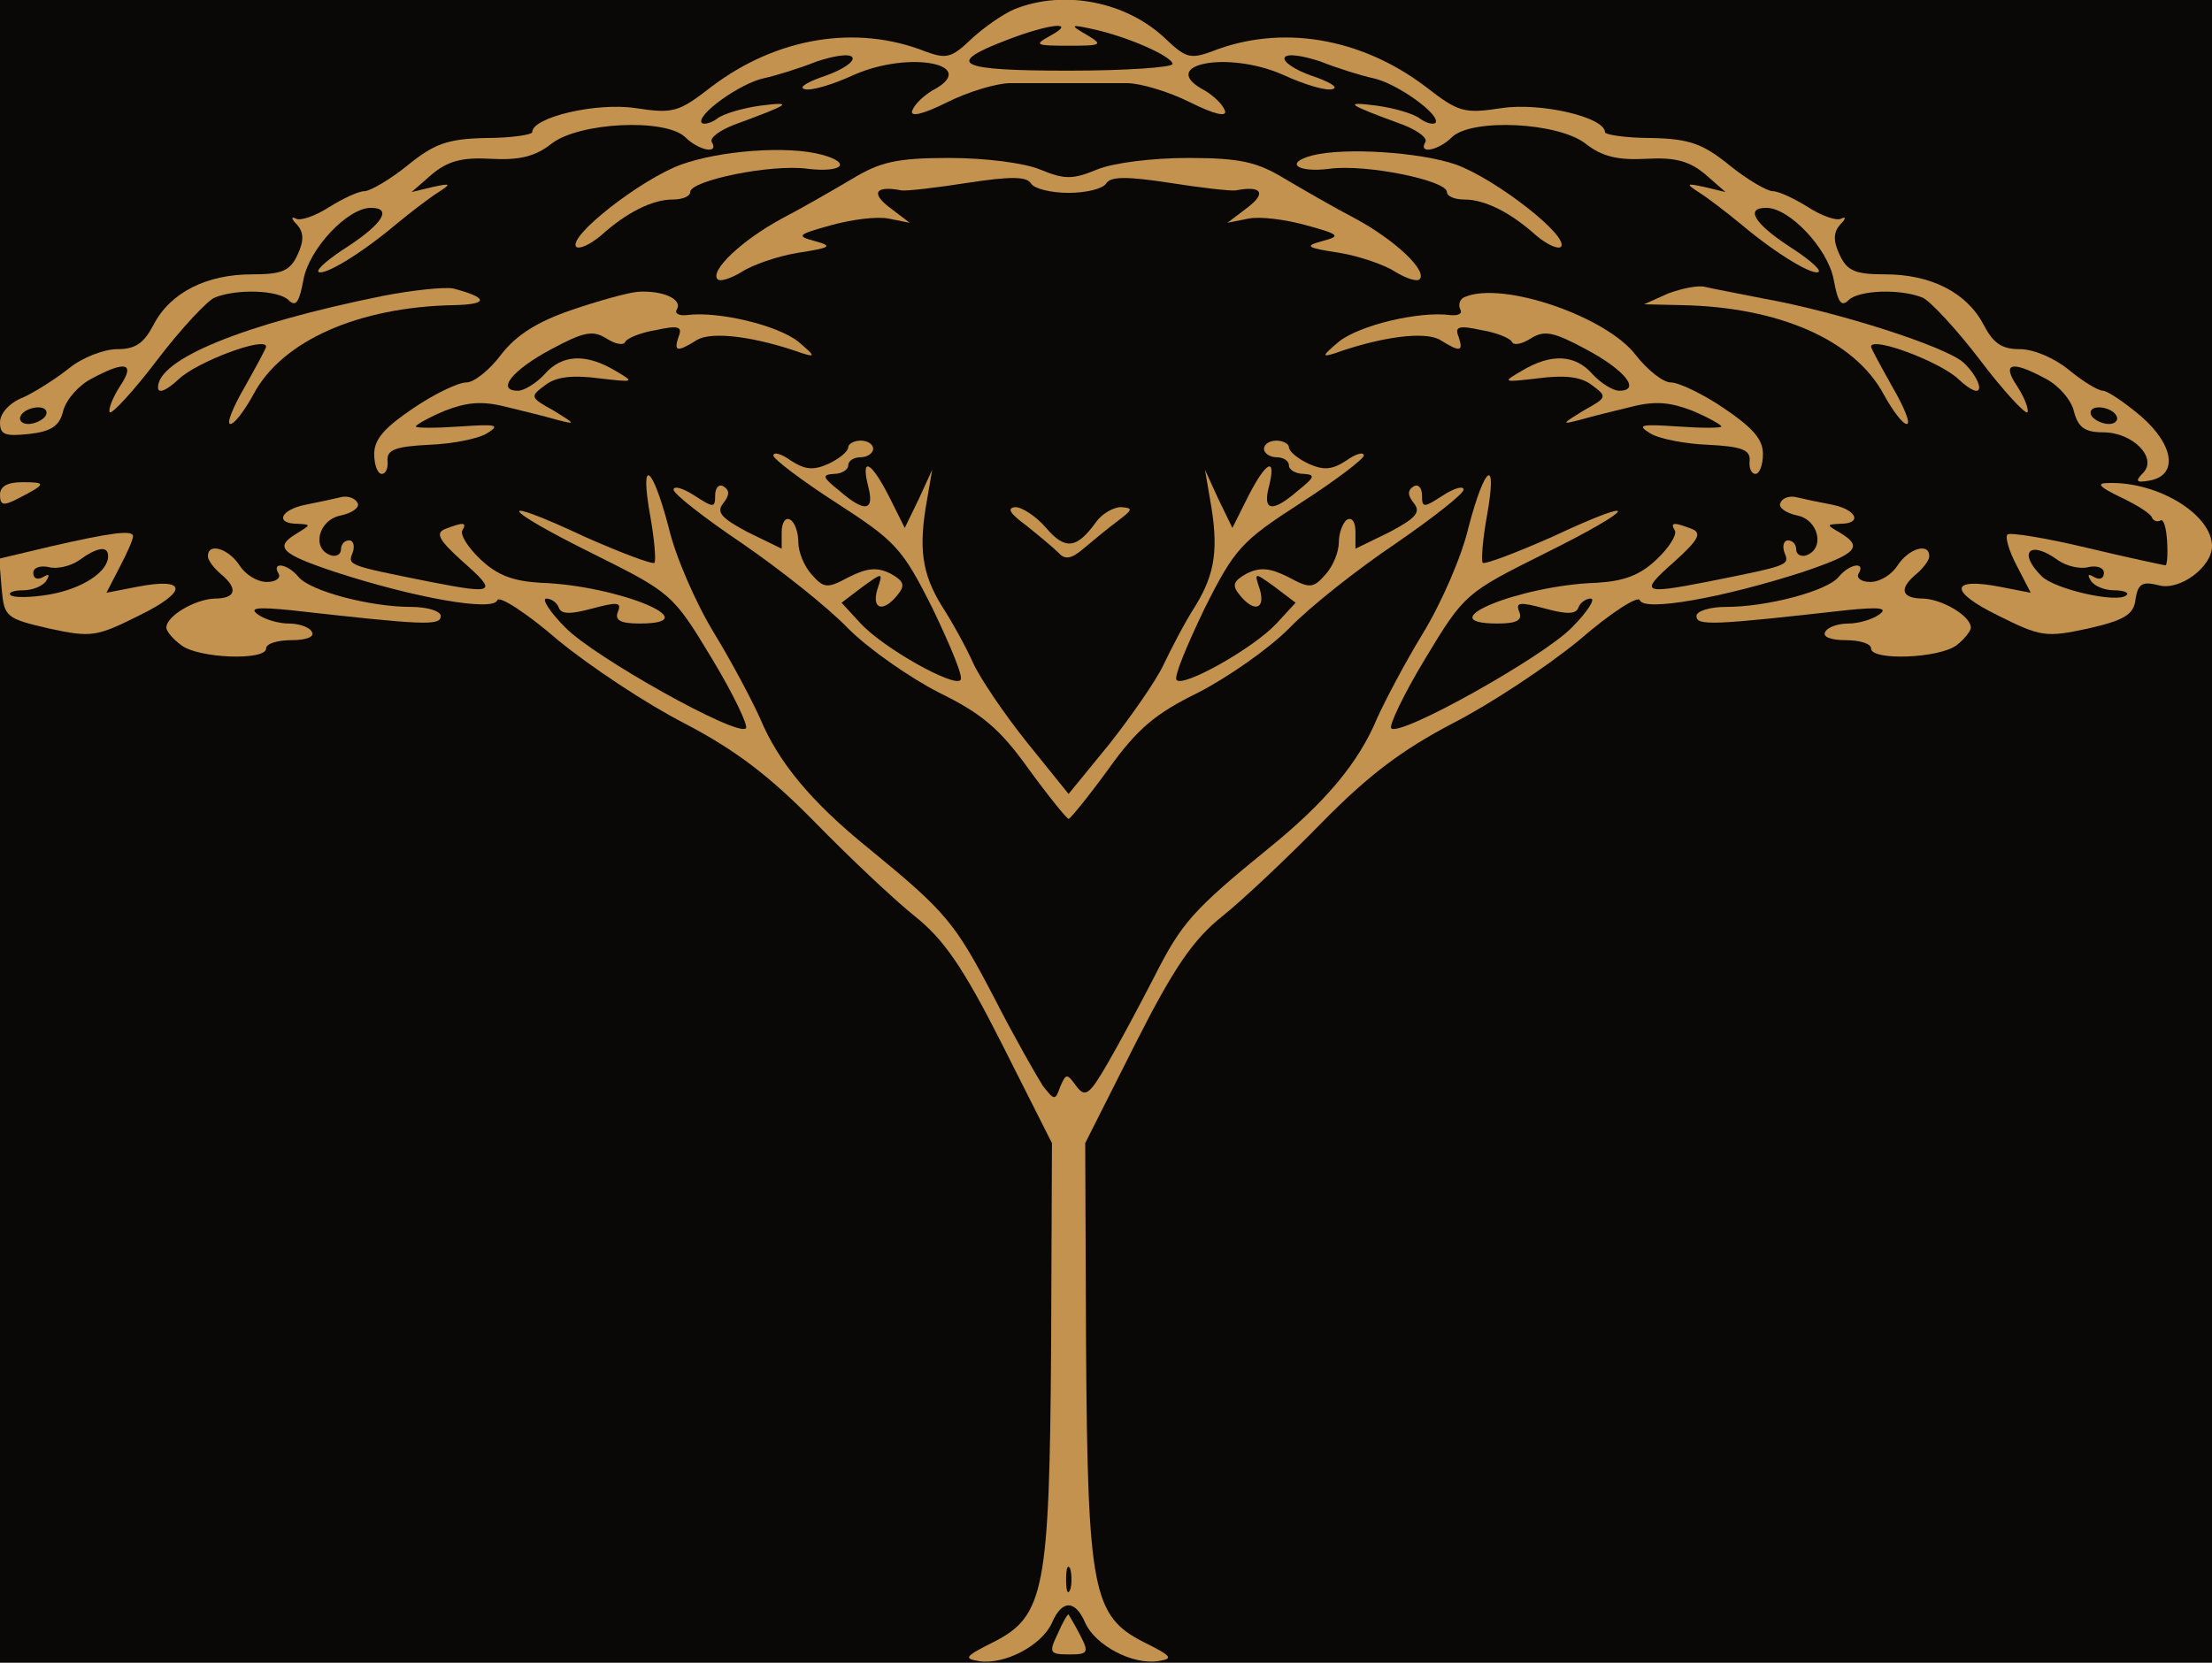
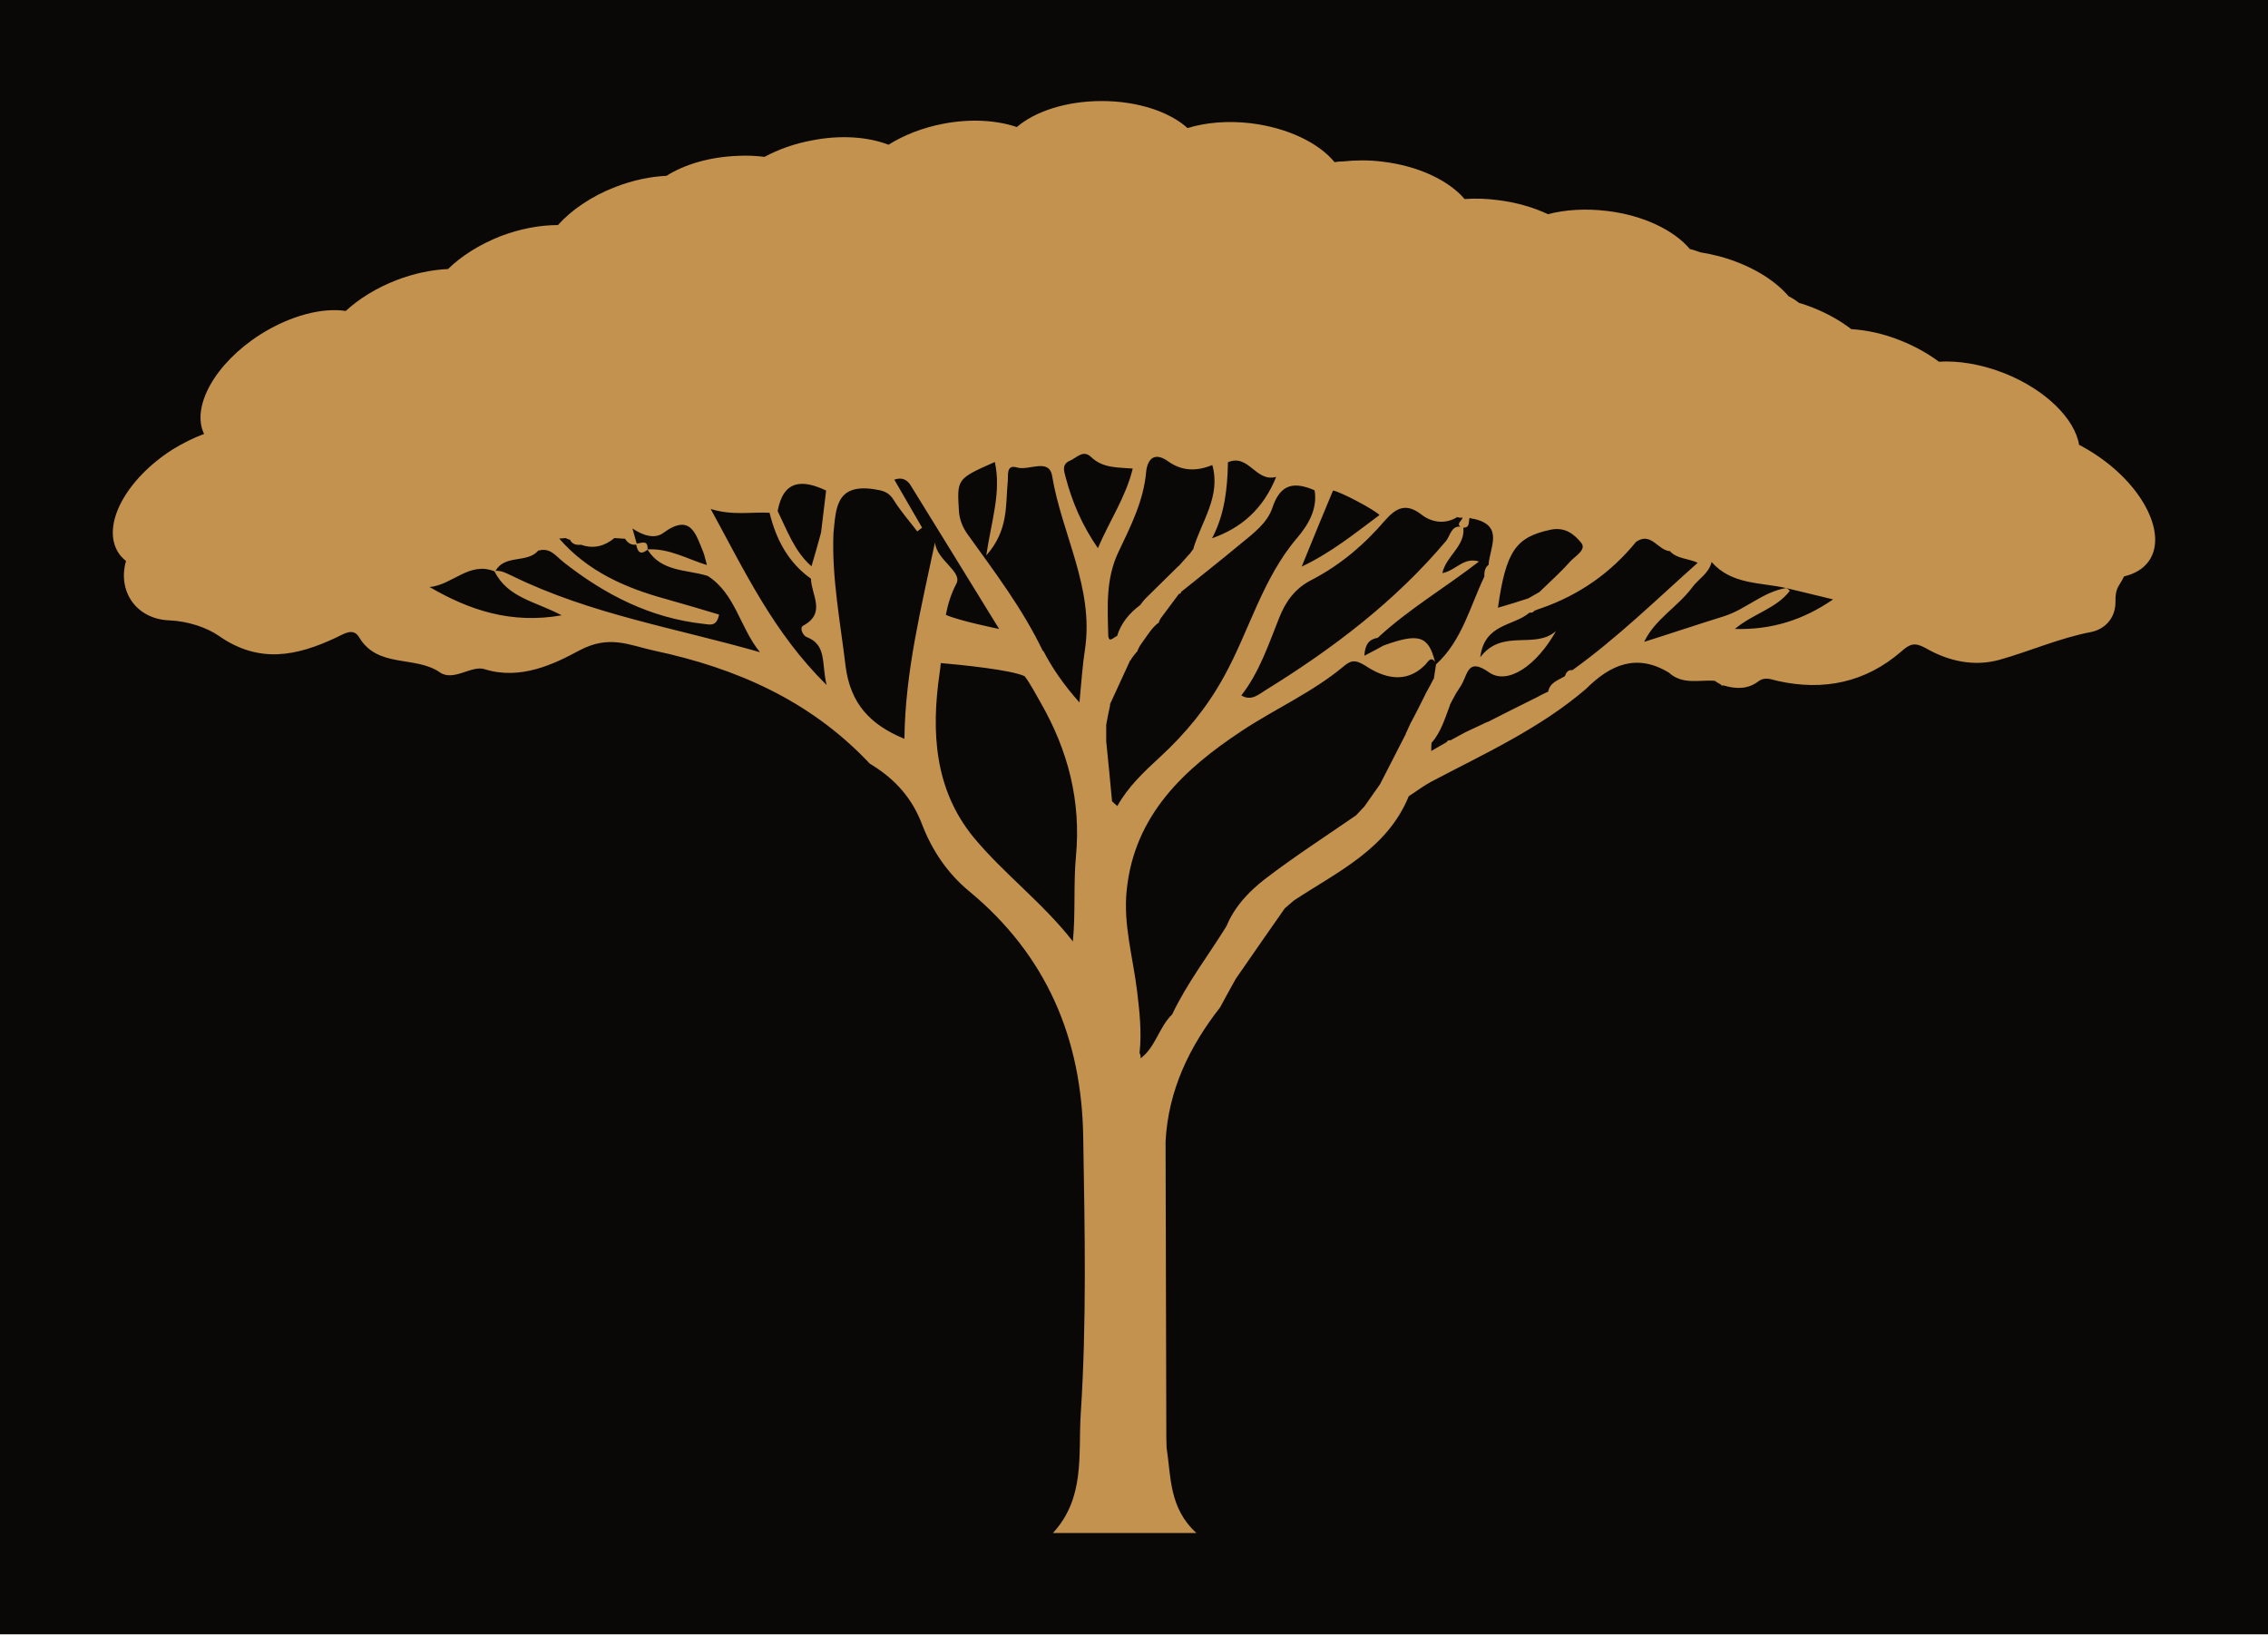
- <svg xmlns="http://www.w3.org/2000/svg" viewBox="0 0 266 200">
-   <rect width="100%" height="100%" fill="#0A0806" />
-   <g transform="translate(0,200) scale(0.1,-0.1)" fill="#C2924E" stroke="none">
-     <path d="M1220 1989 c-14 -6 -37 -22 -52 -36 -24 -23 -30 -24 -55 -15 -83 33 -179 17 -257 -42 -40 -31 -46 -33 -92 -26 -47 7 -124 -11 -124 -29 0 -3 -25 -7 -56 -7 -46 -1 -62 -7 -94 -33 -21 -17 -45 -31 -52 -31 -7 0 -26 -9 -42 -19 -17 -11 -35 -17 -40 -14 -6 3 -6 0 1 -7 8 -9 9 -19 1 -36 -9 -20 -19 -24 -55 -24 -55 0 -98 -22 -118 -60 -12 -23 -22 -30 -44 -30 -16 0 -42 -10 -58 -23 -15 -12 -40 -28 -55 -35 -16 -6 -28 -19 -28 -30 0 -15 6 -17 35 -14 27 3 37 10 41 28 4 14 19 31 35 39 41 22 52 18 33 -10 -9 -14 -14 -28 -12 -31 3 -2 29 26 57 63 29 38 60 71 69 75 27 11 77 9 89 -3 9 -9 13 -2 18 25 7 37 53 86 81 86 26 0 14 -19 -27 -46 -22 -14 -39 -28 -36 -31 6 -5 49 20 93 57 17 14 39 31 50 38 17 11 17 12 -6 7 l-25 -6 24 21 c19 16 36 21 71 19 35 -2 54 3 73 18 33 26 137 31 161 8 16 -16 41 -21 32 -6 -3 5 9 14 27 21 68 25 72 28 32 23 -22 -3 -46 -10 -53 -16 -7 -5 -15 -7 -18 -5 -8 9 46 48 75 54 14 3 43 12 63 20 21 7 40 10 43 5 3 -5 -12 -15 -32 -22 -21 -7 -33 -14 -26 -16 7 -3 34 5 60 17 68 30 153 12 94 -19 -10 -6 -21 -16 -24 -24 -3 -8 12 -5 42 10 26 13 60 23 76 23 17 0 48 0 70 0 22 0 53 0 70 0 16 0 50 -10 76 -23 30 -15 45 -18 42 -10 -3 8 -14 18 -24 24 -59 31 26 49 94 19 26 -12 53 -20 60 -17 7 2 -5 9 -26 16 -20 7 -35 17 -32 22 3 5 22 2 43 -5 20 -8 49 -17 63 -20 29 -6 83 -45 75 -54 -3 -2 -11 0 -18 5 -7 6 -31 13 -53 16 -40 5 -36 2 32 -23 18 -7 30 -16 27 -21 -9 -15 16 -10 32 6 24 23 128 18 161 -8 19 -15 38 -20 73 -18 35 2 52 -3 71 -19 l24 -21 -25 6 c-23 5 -23 4 -6 -7 11 -7 33 -24 50 -38 44 -37 87 -62 93 -57 3 3 -14 17 -36 31 -41 27 -53 46 -27 46 28 0 74 -49 81 -86 5 -27 9 -34 18 -25 12 12 62 14 89 3 9 -4 40 -37 69 -75 28 -37 54 -65 57 -63 2 3 -3 17 -12 31 -19 28 -8 32 33 10 16 -8 32 -26 35 -40 5 -19 13 -25 35 -25 36 0 66 -31 48 -49 -10 -10 -8 -12 8 -9 34 6 30 42 -10 77 -20 17 -41 31 -46 31 -6 0 -24 11 -41 25 -17 14 -42 25 -59 25 -22 0 -32 7 -44 30 -20 38 -63 60 -118 60 -36 0 -46 4 -55 24 -8 17 -7 27 1 36 7 7 7 10 1 7 -5 -3 -23 3 -40 14 -16 10 -35 19 -42 19 -7 0 -31 14 -52 31 -32 26 -48 32 -94 33 -31 0 -56 4 -56 7 0 18 -77 36 -124 29 -46 -7 -52 -5 -92 26 -78 59 -174 75 -257 42 -25 -9 -31 -8 -55 15 -47 45 -122 60 -182 36z m43 -32 c-20 -11 -18 -12 22 -12 40 0 42 1 22 13 -21 12 -20 13 7 7 42 -9 96 -33 96 -42 0 -4 -56 -8 -125 -8 -134 0 -150 8 -74 37 52 20 85 23 52 5z m-1208 -457 c-3 -5 -13 -10 -21 -10 -8 0 -12 5 -9 10 3 6 13 10 21 10 8 0 12 -4 9 -10z m2490 0 c3 -5 -1 -10 -9 -10 -8 0 -18 5 -21 10 -3 6 1 10 9 10 8 0 18 -4 21 -10z" />
-     <path d="M819 1802 c-49 -18 -137 -87 -126 -99 4 -3 17 3 30 14 30 27 61 43 86 43 12 0 21 4 21 9 0 14 98 34 141 28 42 -5 54 7 17 17 -41 11 -122 5 -169 -12z" />
-     <path d="M1578 1813 c-34 -9 -18 -21 21 -16 43 6 141 -14 141 -28 0 -5 9 -9 21 -9 25 0 56 -16 86 -43 13 -11 26 -17 30 -14 11 12 -77 81 -126 99 -43 15 -134 21 -173 11z" />
-     <path d="M1025 1785 c-22 -13 -60 -35 -85 -48 -48 -26 -87 -63 -77 -73 3 -3 16 1 29 9 12 8 43 19 68 23 39 6 42 8 20 14 -23 6 -21 8 19 19 25 7 56 11 70 8 l25 -5 -25 19 c-22 17 -16 26 15 20 5 -1 41 3 79 9 52 8 72 8 77 -1 4 -6 24 -11 45 -11 21 0 41 5 45 11 5 9 25 9 77 1 38 -6 74 -10 79 -9 31 6 37 -3 15 -20 l-25 -19 25 5 c14 3 45 -1 70 -8 40 -11 42 -13 19 -19 -22 -6 -19 -8 20 -14 25 -4 56 -15 68 -23 13 -8 26 -12 29 -9 10 10 -29 47 -77 73 -25 13 -63 35 -85 48 -33 20 -53 25 -116 25 -44 0 -91 -6 -110 -14 -29 -12 -39 -12 -68 0 -19 8 -66 14 -110 14 -63 0 -83 -5 -116 -25z" />
-     <path d="M460 1644 c-168 -34 -270 -76 -270 -110 0 -8 10 -4 25 10 22 21 105 52 105 39 0 -2 -12 -24 -26 -49 -14 -24 -22 -44 -17 -44 5 0 17 16 28 36 34 64 126 105 242 107 41 1 40 9 -2 20 -11 2 -49 -2 -85 -9z" />
-     <path d="M2006 1647 l-29 -13 44 -1 c118 -2 209 -42 244 -107 11 -20 23 -36 28 -36 5 0 -3 20 -17 44 -14 25 -26 47 -26 49 0 13 83 -18 105 -39 15 -14 25 -18 25 -10 0 7 -9 21 -19 30 -21 19 -151 61 -241 77 -30 6 -62 12 -70 14 -8 2 -28 -2 -44 -8z" />
-     <path d="M687 1627 c-41 -14 -66 -30 -84 -53 -14 -19 -33 -34 -42 -34 -10 0 -39 -14 -64 -31 -34 -23 -47 -37 -47 -55 0 -13 4 -24 9 -24 5 0 8 7 7 16 -1 13 10 17 50 19 27 1 59 7 70 14 16 10 11 11 -33 8 -29 -2 -53 -2 -53 0 0 2 16 11 35 19 26 10 44 12 72 5 21 -5 49 -12 63 -16 23 -6 22 -5 -4 11 -29 16 -29 17 -10 31 13 10 33 12 64 8 43 -5 44 -5 20 9 -35 21 -64 20 -85 -4 -10 -11 -25 -20 -32 -20 -27 0 -7 25 40 50 39 21 50 23 66 13 11 -7 21 -9 23 -4 2 4 18 11 37 14 27 6 32 4 27 -8 -6 -18 -2 -19 22 -4 18 11 71 4 127 -16 16 -5 15 -3 -5 14 -25 20 -97 37 -134 32 -10 -1 -15 2 -12 7 7 12 -17 23 -47 21 -12 -1 -48 -11 -80 -22z" />
-     <path d="M1762 1643 c-6 -2 -9 -9 -6 -15 3 -5 -2 -8 -12 -7 -37 5 -109 -12 -134 -32 -20 -17 -21 -19 -5 -14 56 20 109 27 127 16 24 -15 28 -14 22 4 -5 12 0 14 27 8 19 -3 35 -10 37 -14 2 -5 12 -3 23 4 16 10 27 8 66 -13 47 -25 67 -50 40 -50 -7 0 -22 9 -32 20 -21 24 -50 25 -85 4 -24 -14 -23 -14 20 -9 31 4 51 2 64 -8 19 -14 19 -15 -10 -31 -26 -16 -27 -17 -4 -11 14 4 42 11 63 16 28 7 46 5 72 -5 19 -8 35 -17 35 -19 0 -2 -24 -2 -52 0 -45 3 -50 2 -34 -8 11 -7 43 -13 70 -14 40 -2 51 -6 50 -19 -1 -9 2 -16 7 -16 5 0 9 11 9 24 0 18 -13 32 -47 55 -25 17 -54 31 -64 31 -9 0 -28 15 -42 33 -35 46 -159 89 -205 70z" />
-     <path d="M1020 1462 c0 -5 -11 -14 -24 -20 -18 -8 -28 -7 -45 4 -11 8 -21 11 -21 6 0 -4 34 -30 76 -57 71 -46 79 -54 116 -128 21 -44 37 -82 33 -85 -8 -9 -92 38 -120 68 l-23 25 25 19 c25 18 25 18 18 -3 -7 -24 7 -28 24 -7 10 12 8 17 -8 26 -16 8 -28 7 -50 -4 -26 -14 -30 -14 -45 3 -9 10 -16 27 -16 39 0 11 -4 24 -10 27 -5 3 -10 -3 -10 -15 l0 -20 -41 20 c-32 17 -38 24 -29 35 7 9 8 15 0 20 -5 3 -10 -1 -10 -11 0 -15 -2 -15 -25 0 -14 9 -25 12 -25 7 0 -5 37 -34 83 -65 45 -31 102 -76 127 -102 25 -25 74 -59 109 -77 51 -25 73 -43 108 -92 24 -33 46 -60 48 -60 2 0 24 27 48 60 35 49 57 67 108 92 35 18 84 52 109 77 25 26 82 71 128 102 45 31 82 60 82 65 0 5 -11 2 -25 -7 -23 -15 -25 -15 -25 0 0 10 -5 14 -10 11 -8 -5 -7 -11 0 -20 9 -11 3 -18 -29 -35 l-41 -20 0 20 c0 12 -4 18 -10 15 -5 -3 -10 -16 -10 -27 0 -12 -7 -29 -16 -39 -15 -17 -19 -17 -45 -3 -22 11 -34 12 -50 4 -16 -9 -18 -14 -8 -26 17 -21 31 -17 24 7 -7 21 -7 21 18 3 l25 -19 -23 -25 c-28 -30 -112 -77 -120 -68 -4 3 12 41 33 85 37 74 45 82 116 128 42 27 76 53 76 57 0 5 -10 2 -21 -6 -17 -11 -27 -12 -45 -4 -13 6 -24 15 -24 20 0 4 -7 8 -15 8 -8 0 -15 -4 -15 -10 0 -5 7 -10 15 -10 8 0 15 -4 15 -10 0 -5 8 -10 18 -10 14 -1 13 -4 -7 -20 -31 -27 -43 -25 -35 5 9 36 -3 31 -25 -12 l-19 -38 -17 35 -16 35 6 -35 c11 -60 6 -90 -17 -128 -13 -20 -30 -53 -39 -72 -9 -19 -39 -62 -65 -95 l-49 -60 -50 62 c-28 35 -57 78 -65 96 -8 18 -25 49 -38 69 -23 38 -28 68 -17 128 l6 35 -16 -35 -17 -35 -19 38 c-22 43 -34 48 -25 12 8 -30 -4 -32 -35 -5 -20 16 -21 19 -6 20 9 0 17 5 17 10 0 6 7 10 15 10 8 0 15 5 15 10 0 6 -7 10 -15 10 -8 0 -15 -4 -15 -8z" />
-     <path d="M782 1379 c5 -28 7 -53 5 -56 -3 -2 -40 12 -83 31 -111 52 -104 36 9 -20 94 -47 96 -48 143 -126 26 -43 44 -81 41 -84 -10 -11 -183 86 -217 121 -19 19 -29 35 -23 35 6 0 13 -5 15 -11 3 -8 14 -8 40 -1 30 8 36 8 31 -4 -4 -10 3 -14 26 -14 85 0 -26 46 -119 49 -33 2 -52 9 -72 28 -15 14 -25 30 -22 35 6 10 1 10 -20 2 -13 -5 -9 -13 21 -40 42 -37 38 -39 -39 -24 -100 20 -100 20 -94 35 3 8 1 15 -4 15 -6 0 -10 -5 -10 -11 0 -6 -6 -9 -12 -7 -24 8 -15 43 12 48 14 3 23 10 20 15 -3 6 -12 9 -20 7 -8 -2 -27 -6 -42 -9 -31 -6 -38 -23 -10 -23 16 -1 16 -1 0 -11 -29 -17 -21 -25 45 -47 95 -31 190 -48 195 -34 2 6 35 -15 73 -48 39 -32 107 -77 152 -100 61 -32 101 -62 157 -119 41 -42 95 -93 120 -113 35 -28 58 -61 105 -154 l60 -119 -1 -245 c-2 -292 -8 -324 -69 -355 -34 -17 -37 -20 -18 -23 31 -5 76 19 88 46 12 28 28 28 40 0 12 -27 57 -51 88 -46 19 3 16 6 -18 23 -61 31 -67 63 -69 355 l-1 245 60 119 c47 93 70 126 105 154 25 20 79 71 120 113 56 57 96 87 157 119 45 23 113 68 152 100 38 33 71 54 73 48 5 -14 100 3 196 34 65 22 73 30 45 47 -17 10 -17 10 0 11 27 0 20 17 -10 23 -16 3 -35 7 -43 9 -8 2 -17 -1 -19 -7 -3 -5 6 -12 20 -15 26 -5 34 -40 11 -48 -6 -2 -12 1 -12 7 0 6 -4 11 -10 11 -5 0 -7 -7 -4 -15 6 -15 6 -15 -94 -35 -77 -15 -81 -13 -39 24 30 27 34 35 21 40 -21 8 -26 8 -20 -2 3 -5 -7 -21 -22 -35 -20 -19 -39 -26 -72 -28 -93 -3 -204 -49 -119 -49 23 0 30 4 26 14 -5 12 1 12 31 4 26 -7 37 -7 40 1 2 6 9 11 15 11 6 0 -4 -16 -23 -35 -34 -35 -207 -132 -217 -121 -3 3 15 41 41 84 47 78 49 79 143 126 113 56 120 72 9 20 -43 -19 -80 -33 -83 -31 -2 3 0 28 5 56 13 72 -2 63 -22 -13 -8 -35 -33 -92 -55 -128 -22 -36 -46 -82 -55 -102 -22 -53 -62 -101 -130 -156 -92 -75 -105 -90 -138 -155 -17 -33 -42 -80 -56 -104 -22 -38 -27 -42 -38 -27 -11 15 -12 15 -19 -1 -6 -17 -7 -17 -21 1 -7 11 -34 58 -58 105 -48 92 -58 104 -152 181 -68 55 -108 103 -130 156 -9 20 -33 66 -55 102 -22 36 -47 93 -55 128 -20 76 -35 85 -22 13z m505 -1291 c-3 -7 -5 -2 -5 12 0 14 2 19 5 13 2 -7 2 -19 0 -25z" />
-     <path d="M0 1405 c0 -13 4 -14 23 -4 33 17 33 19 4 19 -18 0 -27 -5 -27 -15z" />
-     <path d="M2550 1402 c19 -9 37 -20 38 -25 2 -4 7 -5 10 -3 4 2 7 -9 8 -25 1 -16 0 -29 -2 -29 -1 0 -44 9 -94 21 -50 12 -94 19 -96 16 -3 -3 2 -20 11 -37 l17 -33 -36 7 c-61 12 -63 -5 -4 -34 52 -26 58 -27 109 -16 44 10 55 17 57 35 3 19 8 22 28 17 25 -7 64 22 64 47 0 38 -65 78 -125 76 -15 0 -10 -5 15 -17z m-75 -76 c10 -7 27 -11 37 -8 10 2 18 -1 18 -7 0 -7 -5 -9 -12 -5 -7 4 -8 3 -4 -4 4 -7 17 -12 28 -12 12 0 19 -3 15 -6 -10 -10 -86 7 -102 23 -29 29 -14 44 20 19z" />
-     <path d="M1234 1368 c15 -12 33 -27 39 -33 8 -9 16 -7 31 6 12 10 30 25 41 33 17 13 18 15 3 16 -9 0 -23 -8 -30 -18 -23 -32 -37 -34 -60 -7 -12 14 -29 25 -37 25 -11 -1 -6 -8 13 -22z" />
-     <path d="M62 1343 l-63 -15 3 -36 c3 -34 5 -36 57 -48 51 -11 57 -10 109 16 59 29 57 46 -4 34 l-36 -7 16 31 c9 17 16 33 16 37 0 8 -28 4 -98 -12z m68 -12 c0 -19 -31 -39 -70 -46 -23 -4 -44 -4 -47 -1 -4 3 3 6 15 6 11 0 24 5 28 12 4 7 3 8 -4 4 -7 -4 -12 -2 -12 5 0 6 8 9 18 7 10 -3 27 1 37 8 22 16 35 18 35 5z" />
-     <path d="M250 1331 c0 -5 7 -14 15 -21 22 -18 19 -30 -7 -30 -24 -1 -58 -21 -58 -35 0 -4 8 -14 18 -21 20 -16 102 -19 102 -4 0 6 14 10 31 10 17 0 28 4 24 10 -3 6 -16 10 -28 10 -12 0 -29 5 -37 11 -11 8 0 9 40 5 160 -18 180 -19 180 -7 0 6 -16 11 -36 11 -49 0 -121 19 -135 36 -13 16 -33 19 -24 4 3 -5 -3 -10 -14 -10 -12 0 -26 9 -33 20 -13 20 -38 28 -38 11z" />
-     <path d="M2282 1320 c-7 -11 -21 -20 -33 -20 -11 0 -17 5 -14 10 9 15 -11 12 -24 -4 -14 -17 -86 -36 -135 -36 -20 0 -36 -5 -36 -11 0 -12 20 -11 180 7 40 4 51 3 40 -5 -8 -6 -25 -11 -37 -11 -12 0 -25 -4 -28 -10 -4 -6 7 -10 24 -10 17 0 31 -4 31 -10 0 -15 82 -12 103 4 9 7 17 17 17 21 0 14 -34 34 -57 35 -27 0 -30 12 -8 30 8 7 15 16 15 21 0 17 -25 9 -38 -11z" />
-     <path d="M1272 35 c-11 -23 -10 -25 14 -25 22 0 24 2 13 23 -6 12 -13 23 -14 25 -1 1 -7 -9 -13 -23z" />
-   </g>
+ <svg xmlns="http://www.w3.org/2000/svg" viewBox="538 -40 898 647">
+   <rect x="538" y="-40" width="898" height="647" fill="#0A0806" />
+   <path fill="#C2924E" d="M 1224.9 209 C 1232 203 1241.2 201 1246.6 194 C 1246.7 193.9 1246.3 193.5 1246.1 193.3 C 1245.8 193.1 1245.5 193 1245.2 192.8 C 1236 194.3 1229.2 201.3 1220.5 204 C 1209.9 207.3 1199.5 210.8 1189 214.1 C 1193.2 205.2 1202.2 200.3 1207.9 192.7 C 1210.4 189.2 1214.6 187.1 1215.7 182.5 C 1223.6 191.5 1235 190.5 1245.2 192.8 C 1251.2 194.2 1257.1 195.7 1263.8 197.3 C 1252 205.4 1239.6 209.4 1224.9 209 M 1160.6 225.3 C 1158.8 225.1 1158.1 226.3 1157.6 227.7 C 1155 229.3 1151.7 230.1 1151 233.8 C 1149.4 234.5 1147.9 235.3 1146.4 236.1 C 1140 239.3 1133.5 242.5 1127.1 245.8 C 1130.3 246.2 1133.6 246.5 1136.8 246.9 C 1133.6 246.5 1130.3 246.2 1127.1 245.8 C 1127.1 245.8 1126.9 245.8 1126.9 245.8 C 1124.2 247.1 1121.4 248.4 1118.6 249.7 C 1118.6 249.7 1118.2 249.9 1118.2 249.9 C 1116.2 251 1114.2 252 1112.3 253.1 C 1111.6 252.9 1111.1 253.2 1110.8 253.8 C 1110.8 254.3 1110.9 254.8 1111 255.2 C 1110.9 254.8 1110.8 254.3 1110.8 253.8 C 1108.8 255 1106.7 256.1 1104.7 257.3 C 1104.7 256.2 1104.7 255.2 1104.8 254.1 C 1108.6 249.8 1110.1 244.4 1112.1 239.2 L 1112.1 239 C 1112.8 237.6 1113.5 236.3 1114.3 234.9 C 1114.3 234.9 1114.3 234.9 1114.3 234.9 C 1114.3 234.9 1114.3 234.8 1114.3 234.8 C 1115.2 233.3 1116.3 231.9 1117.1 230.3 C 1119.3 225.7 1119.8 220.7 1127.6 226.2 C 1134.9 231.3 1146.4 223.6 1154.1 209.8 C 1145.7 217.3 1132.9 208.6 1124.1 220.2 C 1125.7 206.9 1137.2 207.9 1143.4 202.7 C 1143.4 202.7 1143.8 202.5 1143.8 202.5 C 1144.5 202.7 1145.1 202.4 1145.5 201.8 C 1146.4 201.4 1147.3 201.1 1148.2 200.8 C 1147.9 198.7 1147.7 196.5 1147.5 194.4 C 1146 195.2 1144.6 196.1 1143.1 196.9 C 1139.2 198.2 1135.2 199.4 1131.1 200.6 C 1134.3 177.8 1138.4 172.6 1152 169.7 C 1157.9 168.5 1161.4 171.7 1164 174.8 C 1166.4 177.6 1161.7 180.1 1159.7 182.3 C 1155.9 186.6 1151.6 190.4 1147.5 194.4 C 1147.7 196.5 1147.9 198.7 1148.2 200.8 C 1163.2 195.6 1175.8 186.8 1185.8 174.5 C 1191.8 170.4 1194.4 177.9 1199.2 178.2 C 1202 181.3 1206.4 181 1210.2 182.8 C 1193.8 197.4 1178.3 212.6 1160.6 225.3 M 1102.4 234.8 C 1100.6 238.5 1098.7 242.2 1096.8 245.8 C 1096.8 245.8 1096.6 246.1 1096.6 246.1 C 1095.9 247.7 1095.2 249.2 1094.5 250.7 C 1094.5 250.7 1094.5 250.6 1094.6 250.6 C 1091.2 257.2 1087.8 263.8 1084.4 270.5 C 1082.3 273.4 1080.3 276.4 1078.2 279.3 C 1078.2 279.3 1078.2 279.3 1078.2 279.3 C 1077.1 280.5 1076 281.6 1074.9 282.8 C 1074.9 282.8 1074.9 282.8 1074.9 282.8 C 1062.9 291.1 1050.6 299 1039 307.9 C 1032.6 312.8 1026.8 318.9 1023.6 326.7 L 1024.4 327.4 C 1024.4 327.4 1023.6 326.7 1023.6 326.7 C 1016.4 338.3 1008 349.2 1002.1 361.6 C 996.9 366.6 995.6 374.5 989.6 379 C 989.7 378.3 989.6 377.6 989.2 376.9 C 990.1 368.6 989.2 360.4 988.2 352.2 C 986.6 339 982.7 326 984.1 312.5 C 987.1 282.6 1007 264.3 1029.9 249.2 C 1043.1 240.5 1057.8 234 1070 223.8 C 1072.8 221.5 1074.4 220.9 1078.7 223.6 C 1085.5 228.1 1094.4 231.1 1102.2 223.3 C 1103.1 222.5 1104.5 219.4 1106.2 222.1 C 1103.6 211.6 1099.7 210.5 1085.7 215.6 C 1083.6 216.8 1081.5 217.9 1078.2 219.6 C 1078.5 215 1080.1 213.1 1083.5 212.5 C 1095.8 201.1 1110.3 192.6 1123.6 182.3 C 1117.5 180.4 1114.6 185.8 1109.1 186.9 C 1110.5 180.1 1118.2 176.3 1117.4 168.9 C 1120.2 168.9 1119.3 166.5 1119.9 165 C 1120.4 165.2 1120.9 165.4 1121.5 165.4 C 1133.7 168.1 1127.8 176.8 1127.4 183.6 C 1128.8 185.2 1128.9 186.4 1128.1 187.2 C 1128.9 186.4 1128.8 185.2 1127.4 183.6 C 1125.8 184.8 1125.7 186.5 1125.7 188.3 C 1120 200.2 1116.9 213.6 1106.6 223 C 1106.3 225 1106 226.9 1105.7 228.8 C 1106.9 228.5 1108 228.5 1109 228.6 C 1108 228.5 1106.9 228.5 1105.7 228.8 C 1105.7 228.8 1105.6 228.8 1105.6 228.8 C 1104.7 230.6 1103.7 232.4 1102.7 234.2 C 1102.7 234.2 1102.4 234.8 1102.4 234.8 M 1001 385.6 C 1001.3 382.8 1001.2 380 1000.2 377.1 C 998.7 377.5 997.5 378.2 996.6 379.1 C 997.5 378.2 998.7 377.5 1000.2 377.1 C 1001.2 380 1001.3 382.8 1001 385.6 M 978.3 277.2 C 977.6 269.3 976.8 261.4 976 253.5 C 976 251.3 976 249.1 976 246.9 C 976.5 244.2 977 241.6 977.6 238.9 C 977.5 238.9 977.5 239 977.4 239 C 980.1 233.1 982.8 227.3 985.5 221.4 C 985.6 221.4 985.7 221.4 985.7 221.4 C 985.9 220.9 986.1 220.6 986.1 220.6 C 986.1 220.5 987.8 218.4 987.8 218.4 C 987.9 218.3 988 218.2 988.1 218.1 C 988.1 218 988.2 218 988.3 217.9 C 988.5 217.3 988.7 216.8 989 216.3 C 989.6 215.1 990.5 214.1 991.2 213 C 992.9 210.6 994.5 208.1 996.9 206.4 C 996.9 206 997.1 205.6 997.5 204.9 C 999.9 201.6 1002.4 198.4 1004.8 195.1 C 1005.3 195.1 1005.6 194.9 1005.6 194.4 C 1005.6 194.4 1005.7 194.3 1005.7 194.3 C 1013.5 188 1021.4 181.8 1029.1 175.4 C 1034.1 171.3 1039.8 167.1 1041.8 161 C 1045 151.3 1050.6 150.7 1058.5 154.1 C 1060.7 153.9 1063 153.7 1065.2 153.6 C 1067.8 150.6 1070.6 149.4 1073.5 149.3 C 1070.6 149.4 1067.8 150.6 1065.2 153.6 C 1063 153.7 1060.7 153.9 1058.5 154.1 C 1059.8 161.5 1055.8 168 1051.8 172.7 C 1037.8 189 1032.7 209.7 1022.6 227.9 C 1015.9 240.1 1007.4 250.4 997.3 259.7 C 990.9 265.6 984.7 271.4 980.4 279.1 C 979.7 278.5 979 277.9 978.3 277.2 M 959.9 148.8 C 959.3 146.5 958.3 143.8 961.6 142.4 C 964.3 141.3 966.8 137.8 970.1 141 C 974.7 145.4 980.6 145 986.5 145.5 C 983.8 156.7 977.5 165.8 972.7 177 C 966.4 167.9 962.5 158.7 959.9 148.8 M 967.6 217 C 966.6 223.4 966.2 229.9 965.4 238.1 C 959.1 231 954.7 224.6 951.1 217.7 L 950.9 217.7 C 942.9 201 931.8 186.4 921.1 171.5 C 919.2 168.8 918 166 917.7 162.6 C 916.9 149.6 916.7 149.6 931.9 142.9 C 934.5 154.8 930.6 165.9 928.5 179.9 C 937.4 169.9 936.1 160 937 150.8 C 937.3 148.2 936.2 143.7 940.8 145.1 C 945.5 146.4 953.4 141.2 954.6 148.5 C 958.4 171.4 971.2 192.7 967.6 217 M 964 299.2 C 963 310.1 963.9 321.2 962.8 332.7 C 950.9 317.4 935.5 306 923.5 291.5 C 907.9 272.5 906.7 249.5 910 226.7 C 910.2 225.3 910.4 223.9 910.5 222.5 C 918.6 223.2 938.5 225.2 943.7 227.7 C 946 230.7 947.9 234.5 950 238.1 C 960.9 257.1 966.1 277.1 964 299.2 M 896.1 252.5 C 882.3 246.8 874.7 238.4 872.8 223.7 C 870.7 206.1 867.3 188.8 868 171.1 C 869 161.6 868.8 151.6 883.6 153.6 C 887.5 154.2 889.8 154.6 891.9 158 C 894.6 162.4 898.1 166.3 901.2 170.4 C 901.8 169.9 902.4 169.4 903.1 168.9 C 899.4 162.6 895.8 156.2 892.1 149.9 C 888.1 148.9 884.3 149 880.5 149.7 C 884.3 149 888.1 148.9 892.1 149.9 C 894.9 148.9 897.1 149.7 898.6 152.2 C 910.3 171.1 921.9 190 933.6 209 C 933.6 209 917.4 205.7 912.5 203.4 C 913.3 199.2 914.6 195 916.7 191 C 919.1 186.2 908.8 181.8 908.2 174.7 C 902.8 200.5 896.4 225.8 896.1 252.5 M 819.4 161.5 C 828.2 164.2 835.4 162.6 842.7 163 C 845.3 173.6 850.1 182.7 859.1 189.1 C 859.2 195.5 865.3 202.7 856 207.7 C 854.4 208.6 856 211.7 857.4 212.2 C 865.5 215.3 863.2 222.7 865.3 231.2 C 844.3 210.5 833 186.4 819.4 161.5 M 740.8 188 C 738.6 187 736.6 185.8 734.2 186 C 737.9 179.4 746.7 183.1 751.1 178 C 755.9 176.6 758.1 180.2 761.2 182.6 C 777.6 195.5 795.6 204.7 816.7 207 C 819.2 207.3 821.8 208.1 822.7 203.3 C 815.7 201.2 808.6 199.1 801.5 197.1 C 785.4 192.7 770.6 186.1 759.4 173.2 C 760.2 173.2 761 173.1 761.9 173 C 762.5 173.3 763.1 173.5 763.7 173.7 C 764.6 175.6 766.3 175.8 768.2 175.7 C 769.7 174.7 771.2 173.6 772.8 172.9 C 771.2 173.6 769.7 174.7 768.2 175.7 C 773.1 177.4 777.4 176.2 781.3 173 C 782.7 173.1 784.1 173.2 785.5 173.3 C 785.7 172.2 785.9 171.3 786.5 170.5 C 785.9 171.3 785.7 172.2 785.5 173.3 C 786.5 174.9 787.9 175.9 789.9 175.6 C 790.4 178.1 791.3 180.1 794.4 177.6 C 799.9 186.5 809.9 185.4 818.2 188 C 829.2 195 830.9 208.4 838.9 218.2 C 805.8 208.7 771.8 203.2 740.8 188 M 708.1 192.4 C 717.1 191.6 723.9 182.1 733.8 186.2 C 739 196.7 750.1 198.1 760.4 203.6 C 740.4 207.1 723.9 201.6 708.1 192.4 M 800.6 171 C 811.5 163 813.5 171.4 816.5 178.7 C 817.1 180.3 817.4 182 817.9 183.7 C 810.1 181.3 802.9 177 794.4 177.5 C 794.6 173.6 792.1 175 790.1 175.2 C 789.5 173.2 789 171.2 788.4 169.2 C 792.2 171.8 797.1 173.6 800.6 171 M 865.1 154.2 C 864.4 159.7 863.8 165.3 863.1 170.8 C 861.9 175.3 860.6 179.8 859.3 184.2 C 852.6 178.3 849.7 170.1 845.9 162.3 C 848.2 150 855.6 149.7 865.1 154.2 M 1000.6 142.7 C 1006.1 146.6 1011.9 146.6 1018 144.1 C 1020.1 143.7 1022.1 143.4 1024.2 143 C 1032.5 139.5 1035.1 151 1043.3 148.8 C 1038.1 161.6 1029.5 169 1017.9 173.1 C 1022.9 163.7 1024 153.4 1024.2 143 C 1022.1 143.4 1020.1 143.7 1018 144.1 C 1021.5 156.5 1013.7 166.4 1010.5 177.2 C 1010.5 177.2 1010.5 177.2 1010.6 177.2 C 1010 178 1009.4 178.8 1008.8 179.6 C 1008.7 180 1008.6 180.4 1008.4 180.8 C 1008.6 180.4 1008.7 180 1008.8 179.6 C 1008.8 179.6 1008.8 179.5 1008.8 179.5 C 1007.4 181.1 1006 182.6 1004.7 184.1 L 1004.6 184.1 C 1004.8 185.8 1005 187.5 1005.2 189.2 C 1005 187.5 1004.8 185.8 1004.6 184.1 C 1000.2 188.4 995.9 192.7 991.5 197 C 990.8 197.8 990.1 198.6 989.5 199.5 C 985.2 202.7 981.9 206.6 980.3 211.8 C 979.1 212.1 976.9 215 976.8 211.3 C 976.5 200.1 975.8 189 980.9 178.4 C 985.7 168.3 990.8 158.3 991.8 146.9 C 992.3 141.7 995.1 138.7 1000.6 142.7 M 1084.2 163.9 C 1084.5 164.2 1084.8 164.4 1085.1 164.7 C 1084.8 164.4 1084.5 164.2 1084.2 163.9 C 1074.5 171.1 1065.1 178.8 1053.4 184.3 C 1057.7 173.7 1061.7 164 1065.8 154.2 C 1068.7 154.6 1082.4 161.9 1084.2 163.9 M 1086.5 165.9 C 1090.7 161.2 1094.6 158.9 1100.8 163.7 C 1104.6 166.7 1110 167.8 1115 164.7 C 1115.7 165 1116.4 165 1117.1 164.9 C 1116.9 166.1 1114.5 167.4 1116.3 168.5 C 1112.6 168.1 1112.2 172.1 1110.6 174.1 C 1090.4 198.1 1065.8 216.7 1039.3 233.1 C 1036.6 234.7 1033.5 237.8 1029.5 235.3 C 1036.6 226.2 1040.2 215.3 1044.4 204.8 C 1047 198.1 1050.8 192.9 1057.3 189.6 C 1068.7 183.7 1078.2 175.6 1086.5 165.9 M 1368.7 140.6 C 1366.2 138.9 1363.7 137.4 1361.2 136.1 C 1359.5 125.8 1348 114.3 1331.7 107.8 C 1322.6 104.2 1313.4 102.7 1305.7 103.2 C 1301.4 100 1296.3 97.1 1290.5 94.8 C 1283.8 92.1 1277.2 90.7 1271 90.3 C 1266.7 87 1261.6 84.1 1255.8 81.8 C 1254 81.1 1252.1 80.4 1250.3 79.9 C 1249 78.9 1247.7 78 1246.2 77.3 C 1240.4 70.5 1230.5 64.6 1218.5 61.4 C 1216.1 60.8 1213.7 60.3 1211.3 59.9 C 1209.9 59.4 1208.5 58.9 1207.1 58.6 C 1200.9 51.2 1188.7 45.2 1174.2 43.5 C 1165.8 42.5 1157.7 43 1150.9 44.8 C 1145.2 42.1 1138.4 40.1 1130.9 39.2 C 1126.4 38.6 1122.1 38.5 1117.9 38.8 C 1111.7 31.5 1099.7 25.7 1085.4 24 C 1079.9 23.3 1074.7 23.4 1069.8 23.9 C 1068.7 23.9 1067.5 24 1066.4 24.2 C 1060.3 16.7 1048 10.6 1033.3 8.8 C 1024.1 7.7 1015.3 8.5 1008.2 10.7 C 1001.1 4.3 988.6 -0 974.2 -0 C 960.2 -0 947.8 4.1 940.6 10.3 C 932.7 7.6 922.3 6.9 911.4 9 C 903.1 10.6 895.7 13.6 889.8 17.3 C 881.8 14.2 870.9 13.3 859.4 15.6 C 852.4 16.9 846.1 19.2 840.7 22.1 C 837.4 21.7 833.9 21.5 830.2 21.7 C 819 22.1 809 25.1 801.9 29.6 C 795.6 29.9 788.7 31.3 781.7 34 C 772.1 37.7 764.2 43.2 758.9 49.1 C 751.9 49.1 744.1 50.5 736.2 53.5 C 727.8 56.8 720.6 61.4 715.4 66.5 C 709 66.8 702 68.2 695 70.9 C 687 74 680.1 78.3 674.9 83.1 C 665.6 81.7 653 84.9 641.1 92.4 C 623.2 103.8 613.6 121 618.8 131.8 C 614.7 133.3 610.5 135.4 606.4 137.9 C 587.7 149.8 578.1 168 584.8 178.7 C 585.6 180 586.7 181.1 587.9 182.1 C 584.5 193.8 591.7 205.1 605.1 205.6 C 612.5 205.9 620 208.5 624.6 211.7 C 640.6 222.9 655.5 219.7 670.9 212.5 C 674.2 211 677.8 208.3 680.2 212.3 C 687.6 224.7 702.4 219.4 712.2 226.2 C 717.5 229.9 724.7 223.3 729.8 224.9 C 744 229.4 757.4 222.9 767.4 217.5 C 779.3 211.2 787 215.4 797.1 217.6 C 829.5 224.5 858.6 237.3 881.8 261.7 C 882.2 262.3 882.9 262.6 883.5 263 C 892.6 268.7 899.2 276.1 903.1 286.4 C 907 296.6 913.2 305.8 921.7 312.8 C 952.4 338.2 966.4 371.2 966.9 410.5 C 967.5 447 968.3 483.4 965.9 519.9 C 964.9 536.1 967.7 553 954.9 566.9 L 1011.7 566.9 C 1000.8 556.9 1001.7 544.6 999.9 533.1 C 999.9 531.7 999.8 530.2 999.8 528.8 C 999.2 529.5 998.9 530.3 998.9 531 C 998.9 530.3 999.2 529.5 999.8 528.8 C 999.7 489.8 999.6 450.8 999.5 411.8 C 999 411.5 998.6 411.2 998.3 410.9 C 998.6 411.2 999 411.5 999.5 411.8 C 1000.6 391.6 1008.9 374.4 1021.1 358.8 C 1023.1 355 1025.2 351.3 1027.3 347.5 C 1033.7 338.2 1040.2 328.9 1046.7 319.6 C 1046.7 319.6 1046.7 319.6 1046.7 319.6 C 1047.9 318.6 1049.1 317.5 1050.3 316.5 C 1067.6 305.1 1087.2 296.2 1095.8 275.2 C 1098.8 273.3 1101.6 271.1 1104.8 269.4 C 1125.9 258.3 1147.7 248.4 1166 232.7 C 1175.5 223.2 1186 218.5 1198.8 226.3 C 1198.8 226.3 1198.8 226.3 1198.8 226.3 C 1204.2 231.2 1210.8 229.1 1216.9 229.5 C 1217.6 230 1218.3 230.4 1219 230.8 C 1219 230.8 1219.1 230.8 1219.1 230.8 C 1219.1 230.8 1219.7 231.4 1219.7 231.4 L 1220.6 231.4 C 1225.3 232.8 1229.9 232.9 1234 229.9 C 1236.8 227.7 1239.2 229 1242 229.6 C 1260 233.6 1276.6 230.2 1290.7 218 C 1294.3 214.8 1296.1 214.2 1300.5 216.6 C 1309.5 221.8 1319.7 224 1329.7 221.2 C 1341.8 217.8 1353.4 212.6 1366 210.2 C 1371.3 209.1 1375.5 204.9 1375.6 198.6 C 1375.6 196 1375.6 193.8 1377.2 191.4 C 1377.9 190.3 1378.5 189.2 1379 188.2 C 1383.2 187.2 1386.7 185.2 1388.9 182 C 1396 171.7 1387 153.1 1368.7 140.6" />
</svg>
